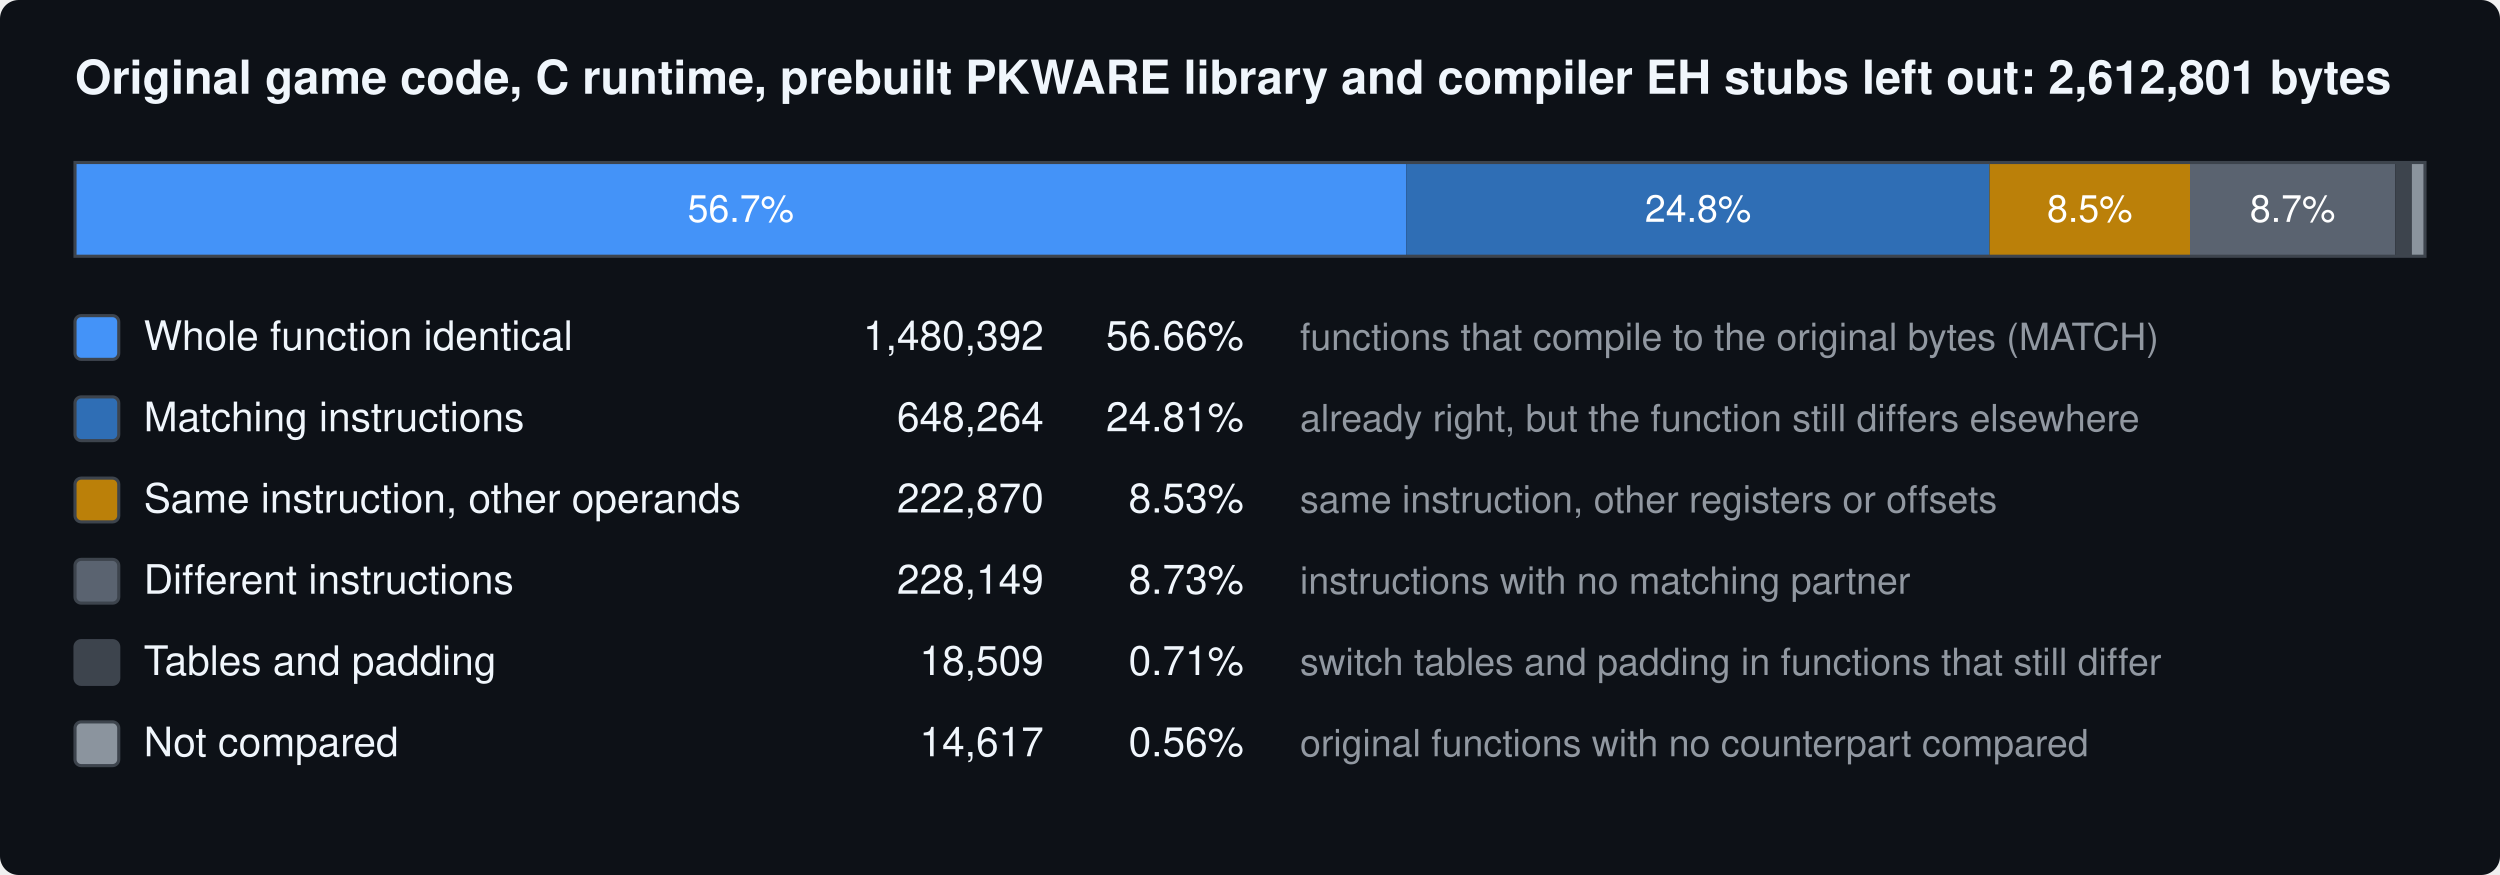
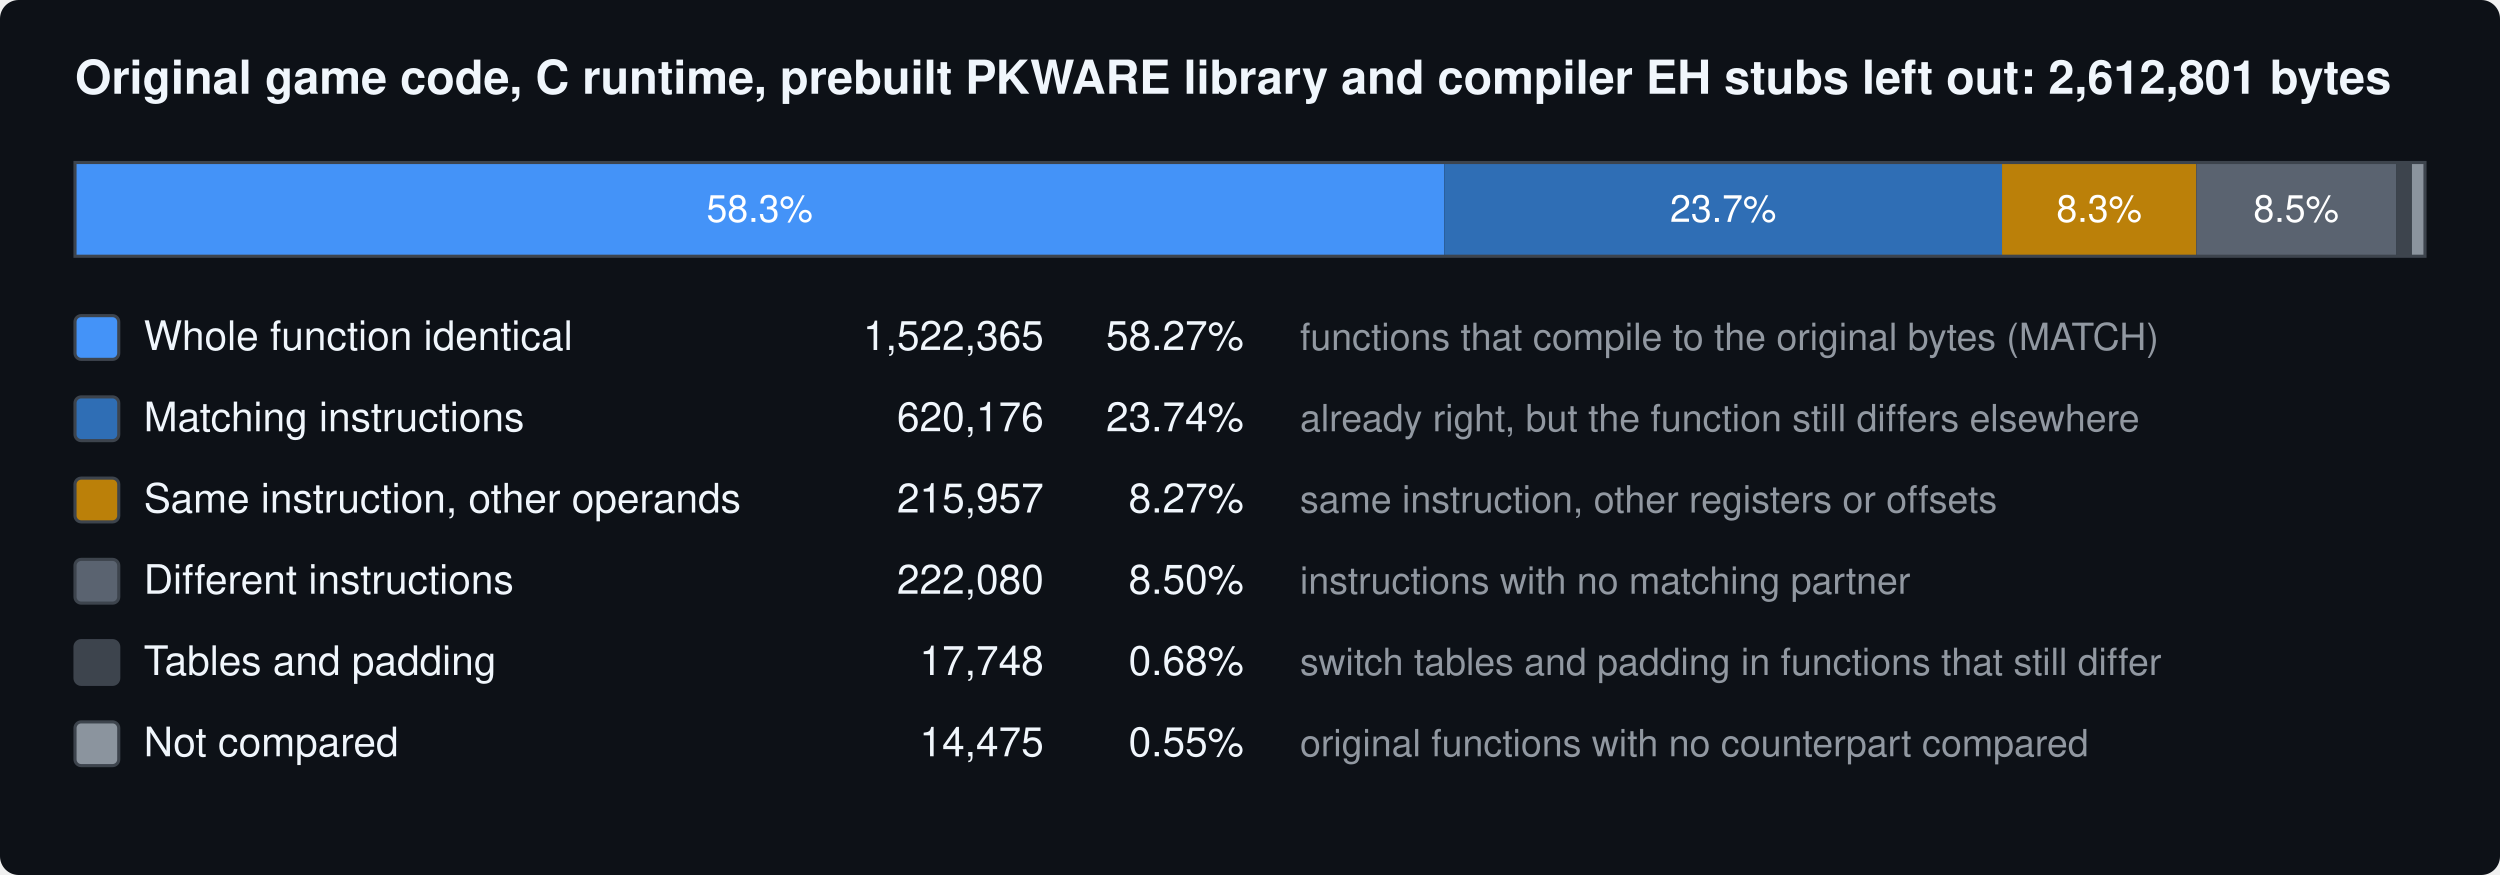
<svg xmlns="http://www.w3.org/2000/svg" width="800" height="280" viewBox="0 0 800 280" font-family="system-ui, -apple-system, Segoe UI, Helvetica, Arial, sans-serif">
  <rect width="800" height="280" rx="6" fill="#0d1117" />
  <text x="24" y="30" font-size="15" font-weight="600" fill="#f0f6fc">Original game code, C runtime, prebuilt PKWARE library and compiler EH stubs left out: 2,612,801 bytes</text>
-   <rect x="24.00" y="52" width="426.08" height="30" fill="#4493f8" />
-   <text x="237.04" y="71" font-size="12" text-anchor="middle" fill="#ffffff">56.7%</text>
-   <rect x="450.08" y="52" width="186.58" height="30" fill="#2f6eb5" />
-   <text x="543.37" y="71" font-size="12" text-anchor="middle" fill="#ffffff">24.8%</text>
-   <rect x="636.66" y="52" width="64.15" height="30" fill="#bb8009" />
-   <text x="668.73" y="71" font-size="12" text-anchor="middle" fill="#ffffff">8.5%</text>
-   <rect x="700.80" y="52" width="65.66" height="30" fill="#5a6370" />
-   <text x="733.63" y="71" font-size="12" text-anchor="middle" fill="#ffffff">8.7%</text>
-   <rect x="766.47" y="52" width="5.33" height="30" fill="#3d444d" />
-   <rect x="771.79" y="52" width="4.21" height="30" fill="#8b949e" />
+   <rect x="24.00" y="52" width="438.16" height="30" fill="#4493f8" />
+   <text x="243.08" y="71" font-size="12" text-anchor="middle" fill="#ffffff">58.3%</text>
+   <rect x="462.16" y="52" width="178.50" height="30" fill="#2f6eb5" />
+   <text x="551.41" y="71" font-size="12" text-anchor="middle" fill="#ffffff">23.7%</text>
+   <rect x="640.65" y="52" width="62.16" height="30" fill="#bb8009" />
+   <text x="671.73" y="71" font-size="12" text-anchor="middle" fill="#ffffff">8.3%</text>
+   <rect x="702.81" y="52" width="63.92" height="30" fill="#5a6370" />
+   <text x="734.77" y="71" font-size="12" text-anchor="middle" fill="#ffffff">8.5%</text>
+   <rect x="766.73" y="52" width="5.11" height="30" fill="#3d444d" />
+   <rect x="771.83" y="52" width="4.17" height="30" fill="#8b949e" />
  <rect x="24" y="52" width="752" height="30" fill="none" stroke="#3d444d" />
  <rect x="24" y="101" width="14" height="14" rx="2" fill="#4493f8" stroke="#3d444d" />
  <text x="46" y="112" font-size="13" fill="#f0f6fc">Whole function identical</text>
-   <text x="334" y="112" font-size="13" text-anchor="end" fill="#f0f6fc">1,480,392</text>
-   <text x="398" y="112" font-size="13" text-anchor="end" fill="#f0f6fc">56.66%</text>
+   <text x="334" y="112" font-size="13" text-anchor="end" fill="#f0f6fc">1,522,365</text>
+   <text x="398" y="112" font-size="13" text-anchor="end" fill="#f0f6fc">58.27%</text>
  <text x="416" y="112" font-size="12" fill="#9198a1">functions that compile to the original bytes (MATCH)</text>
  <rect x="24" y="127" width="14" height="14" rx="2" fill="#2f6eb5" stroke="#3d444d" />
  <text x="46" y="138" font-size="13" fill="#f0f6fc">Matching instructions</text>
-   <text x="334" y="138" font-size="13" text-anchor="end" fill="#f0f6fc">648,264</text>
-   <text x="398" y="138" font-size="13" text-anchor="end" fill="#f0f6fc">24.81%</text>
+   <text x="334" y="138" font-size="13" text-anchor="end" fill="#f0f6fc">620,176</text>
+   <text x="398" y="138" font-size="13" text-anchor="end" fill="#f0f6fc">23.74%</text>
  <text x="416" y="138" font-size="12" fill="#9198a1">already right, but the function still differs elsewhere</text>
  <rect x="24" y="153" width="14" height="14" rx="2" fill="#bb8009" stroke="#3d444d" />
  <text x="46" y="164" font-size="13" fill="#f0f6fc">Same instruction, other operands</text>
-   <text x="334" y="164" font-size="13" text-anchor="end" fill="#f0f6fc">222,870</text>
-   <text x="398" y="164" font-size="13" text-anchor="end" fill="#f0f6fc">8.53%</text>
+   <text x="334" y="164" font-size="13" text-anchor="end" fill="#f0f6fc">215,957</text>
+   <text x="398" y="164" font-size="13" text-anchor="end" fill="#f0f6fc">8.27%</text>
  <text x="416" y="164" font-size="12" fill="#9198a1">same instruction, other registers or offsets</text>
  <rect x="24" y="179" width="14" height="14" rx="2" fill="#5a6370" stroke="#3d444d" />
  <text x="46" y="190" font-size="13" fill="#f0f6fc">Different instructions</text>
-   <text x="334" y="190" font-size="13" text-anchor="end" fill="#f0f6fc">228,149</text>
-   <text x="398" y="190" font-size="13" text-anchor="end" fill="#f0f6fc">8.73%</text>
+   <text x="334" y="190" font-size="13" text-anchor="end" fill="#f0f6fc">222,080</text>
+   <text x="398" y="190" font-size="13" text-anchor="end" fill="#f0f6fc">8.50%</text>
  <text x="416" y="190" font-size="12" fill="#9198a1">instructions with no matching partner</text>
  <rect x="24" y="205" width="14" height="14" rx="2" fill="#3d444d" stroke="#3d444d" />
  <text x="46" y="216" font-size="13" fill="#f0f6fc">Tables and padding</text>
-   <text x="334" y="216" font-size="13" text-anchor="end" fill="#f0f6fc">18,509</text>
-   <text x="398" y="216" font-size="13" text-anchor="end" fill="#f0f6fc">0.71%</text>
+   <text x="334" y="216" font-size="13" text-anchor="end" fill="#f0f6fc">17,748</text>
+   <text x="398" y="216" font-size="13" text-anchor="end" fill="#f0f6fc">0.68%</text>
  <text x="416" y="216" font-size="12" fill="#9198a1">switch tables and padding in functions that still differ</text>
  <rect x="24" y="231" width="14" height="14" rx="2" fill="#8b949e" stroke="#3d444d" />
  <text x="46" y="242" font-size="13" fill="#f0f6fc">Not compared</text>
-   <text x="334" y="242" font-size="13" text-anchor="end" fill="#f0f6fc">14,617</text>
-   <text x="398" y="242" font-size="13" text-anchor="end" fill="#f0f6fc">0.56%</text>
+   <text x="334" y="242" font-size="13" text-anchor="end" fill="#f0f6fc">14,475</text>
+   <text x="398" y="242" font-size="13" text-anchor="end" fill="#f0f6fc">0.55%</text>
  <text x="416" y="242" font-size="12" fill="#9198a1">original functions with no counterpart compared</text>
</svg>
